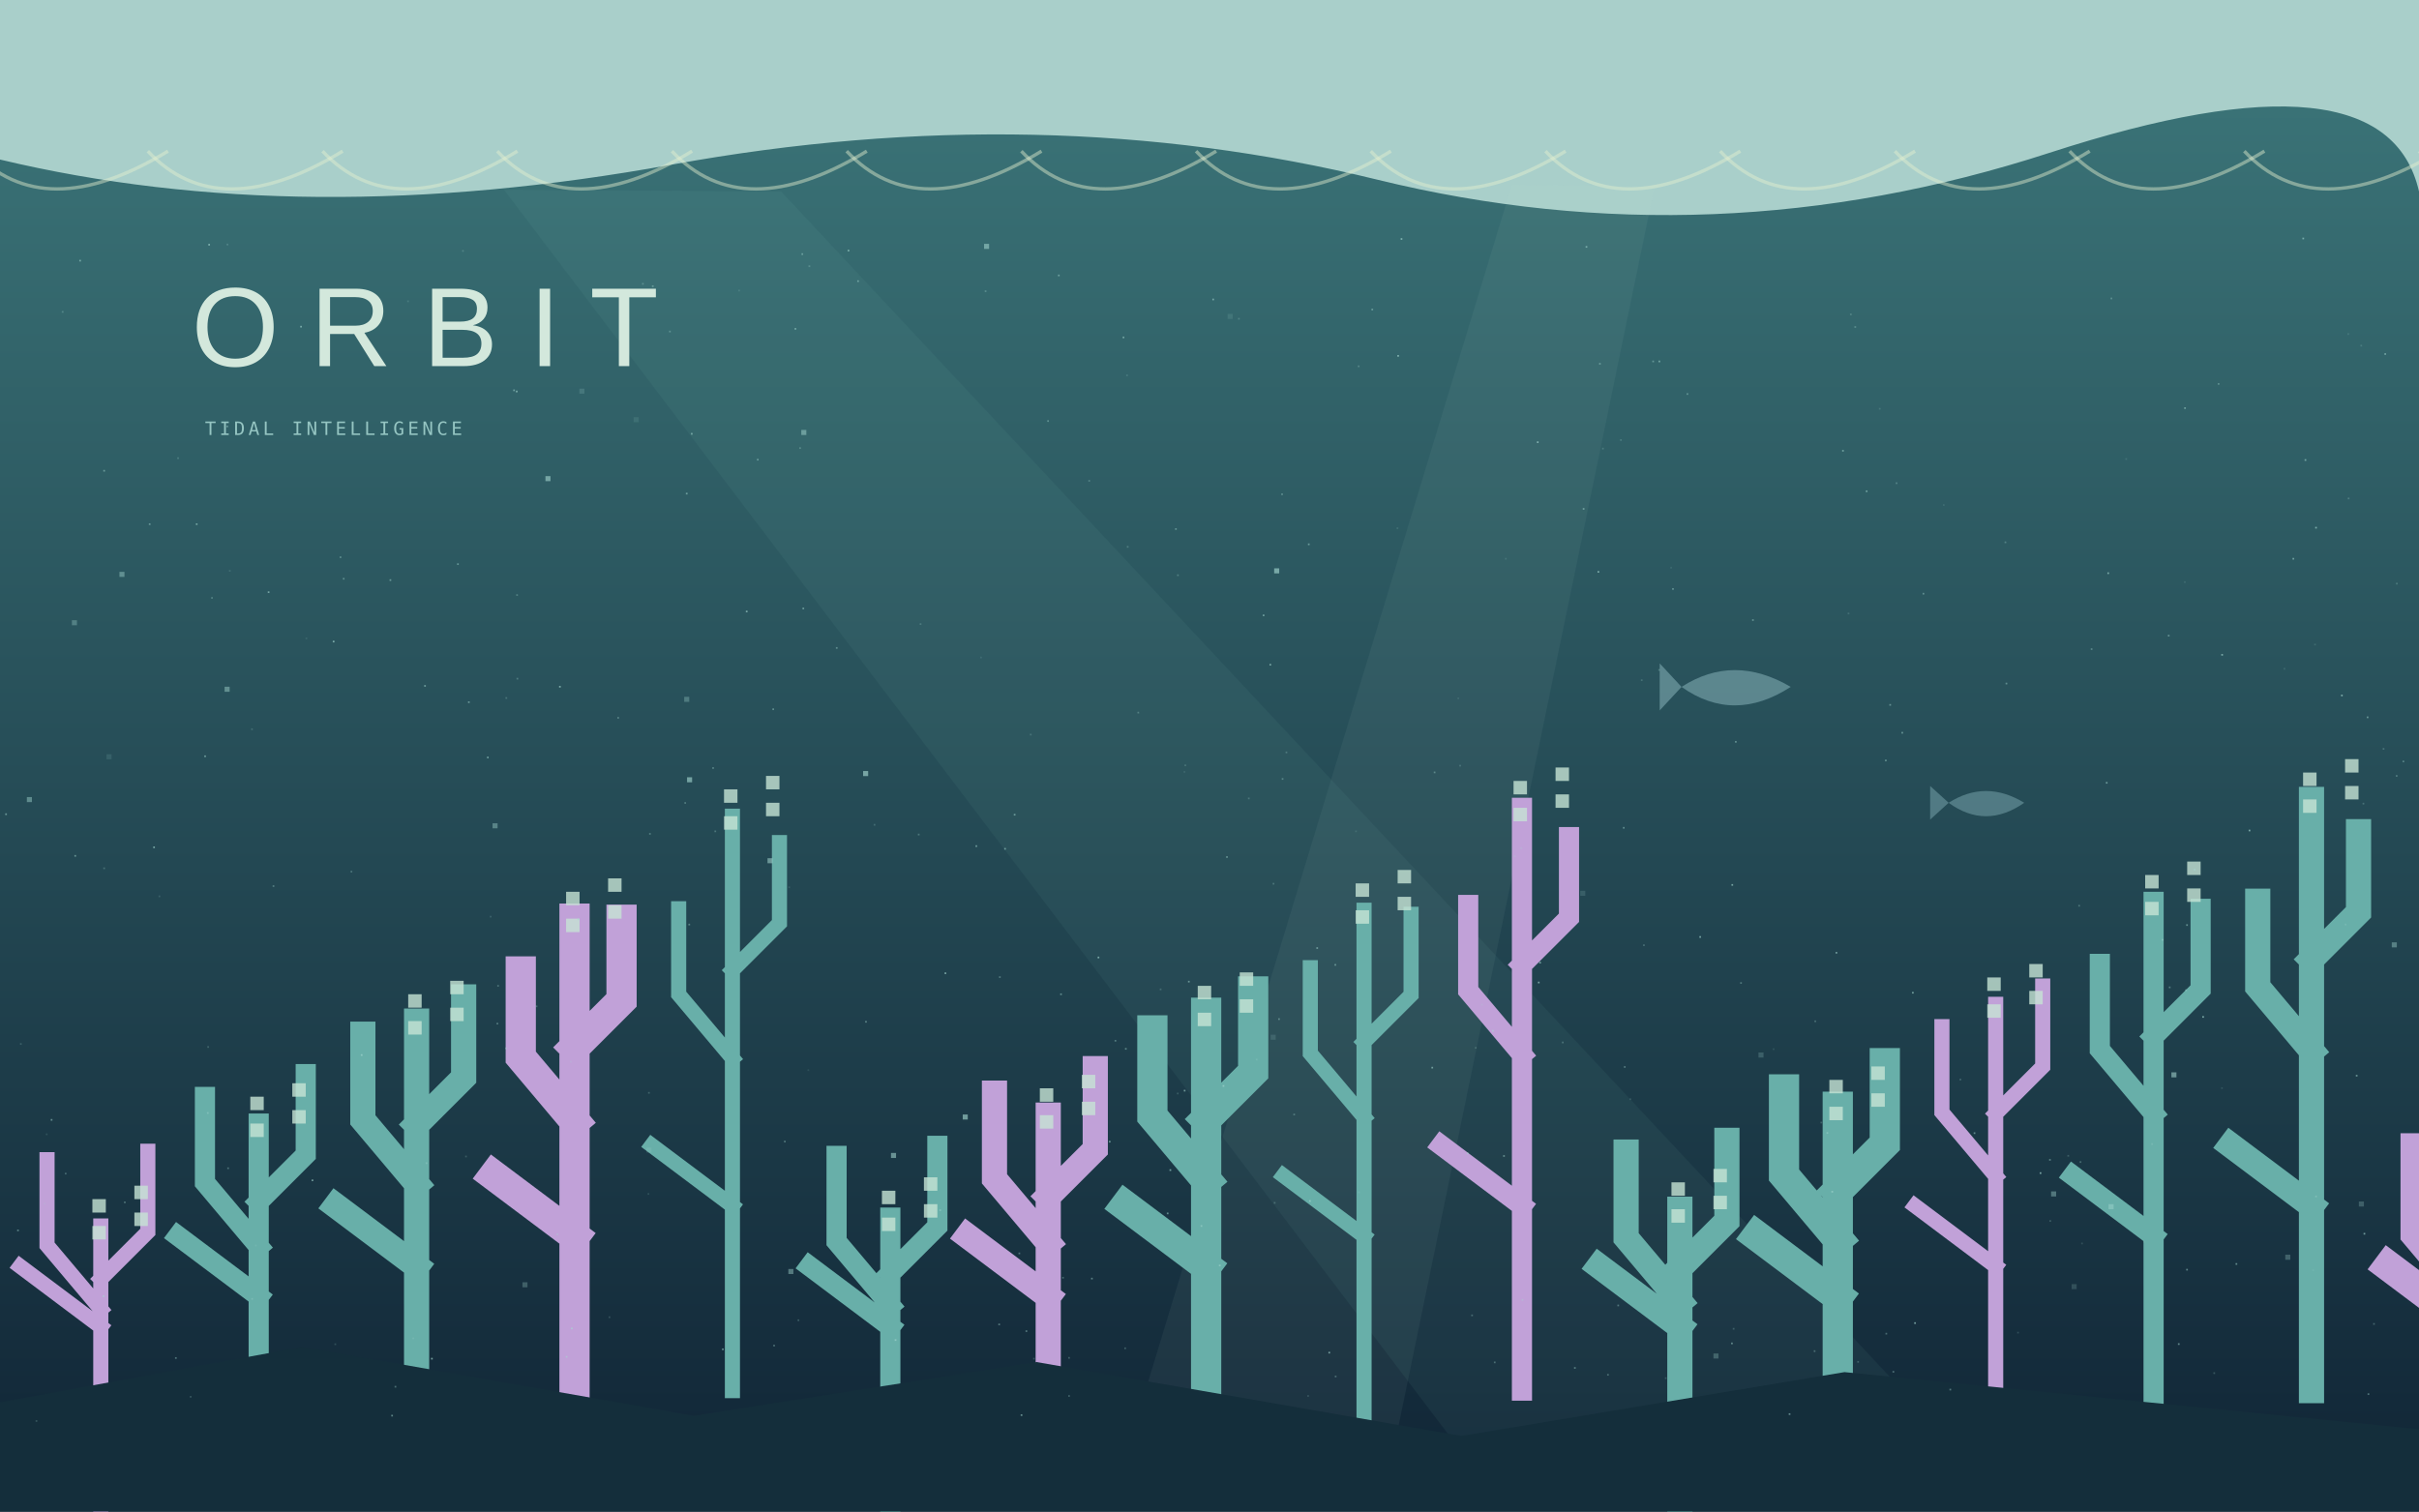
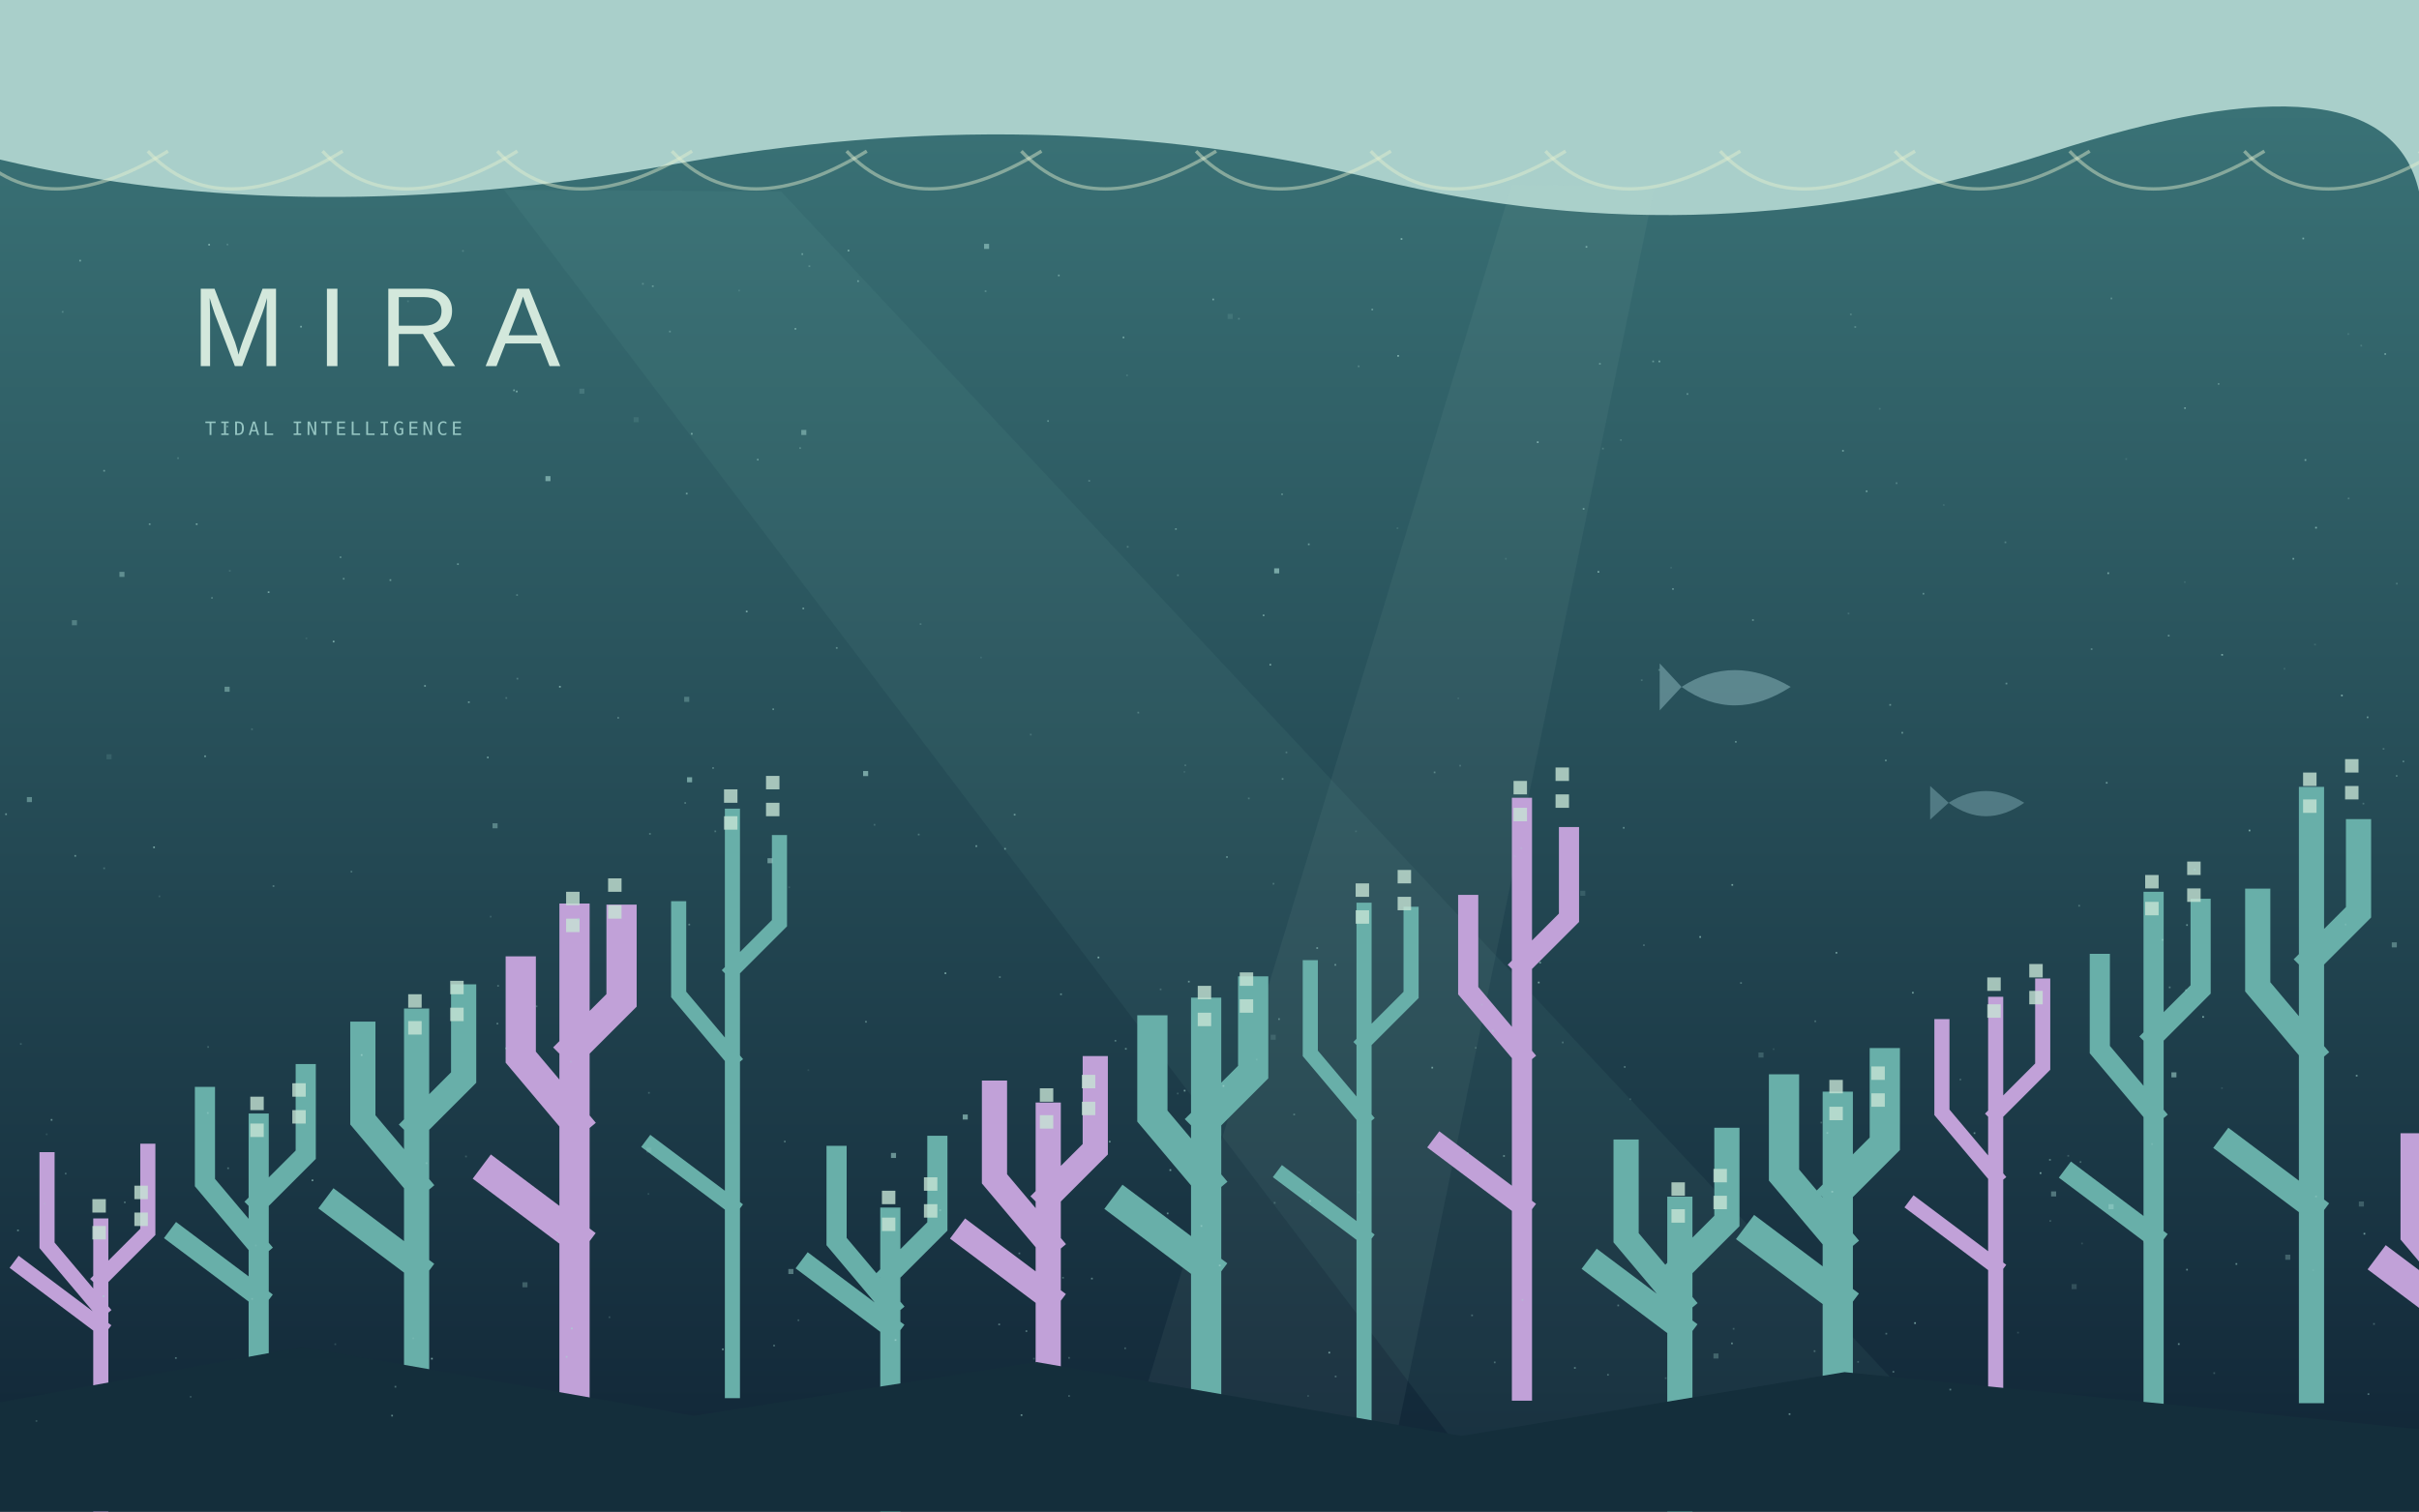
<svg xmlns="http://www.w3.org/2000/svg" width="1440" height="900" viewBox="0 0 1440 900" role="img" aria-label="Rectilinear coral branches rise through deep teal water toward a rippling sunlit surface.">
  <defs>
    <linearGradient id="e40water" x2="0" y2="1">
      <stop stop-color="#3d787b" />
      <stop offset="1" stop-color="#102435" />
    </linearGradient>
  </defs>
  <rect x="0" y="0" width="1440" height="900" fill="#0c2736" />
  <rect x="0" y="0" width="1440" height="900" fill="url(#e40water)" />
  <path d="M0 95Q180 138 400 98T820 107T1220 91T1440 114V0H0Z" fill="#a9cfca" stroke="none" />
  <path d="M-120 90q42 45 116 0" fill="none" stroke="#e4efcf" stroke-width="2" opacity=".45" />
  <path d="M-16 90q42 45 116 0" fill="none" stroke="#e4efcf" stroke-width="2" opacity=".45" />
  <path d="M88 90q42 45 116 0" fill="none" stroke="#e4efcf" stroke-width="2" opacity=".45" />
  <path d="M192 90q42 45 116 0" fill="none" stroke="#e4efcf" stroke-width="2" opacity=".45" />
  <path d="M296 90q42 45 116 0" fill="none" stroke="#e4efcf" stroke-width="2" opacity=".45" />
  <path d="M400 90q42 45 116 0" fill="none" stroke="#e4efcf" stroke-width="2" opacity=".45" />
  <path d="M504 90q42 45 116 0" fill="none" stroke="#e4efcf" stroke-width="2" opacity=".45" />
  <path d="M608 90q42 45 116 0" fill="none" stroke="#e4efcf" stroke-width="2" opacity=".45" />
  <path d="M712 90q42 45 116 0" fill="none" stroke="#e4efcf" stroke-width="2" opacity=".45" />
  <path d="M816 90q42 45 116 0" fill="none" stroke="#e4efcf" stroke-width="2" opacity=".45" />
  <path d="M920 90q42 45 116 0" fill="none" stroke="#e4efcf" stroke-width="2" opacity=".45" />
  <path d="M1024 90q42 45 116 0" fill="none" stroke="#e4efcf" stroke-width="2" opacity=".45" />
  <path d="M1128 90q42 45 116 0" fill="none" stroke="#e4efcf" stroke-width="2" opacity=".45" />
  <path d="M1232 90q42 45 116 0" fill="none" stroke="#e4efcf" stroke-width="2" opacity=".45" />
  <path d="M1336 90q42 45 116 0" fill="none" stroke="#e4efcf" stroke-width="2" opacity=".45" />
  <path d="M1440 90q42 45 116 0" fill="none" stroke="#e4efcf" stroke-width="2" opacity=".45" />
  <path d="M1544 90q42 45 116 0" fill="none" stroke="#e4efcf" stroke-width="2" opacity=".45" />
  <path d="M1648 90q42 45 116 0" fill="none" stroke="#e4efcf" stroke-width="2" opacity=".45" />
  <polygon points="300,113 465,114 1200,900 897,900" fill="#8bd5c1" stroke="none" opacity=".055" />
  <polygon points="900,110 985,111 822,900 660,900" fill="#b6d6d0" stroke="none" opacity=".06" />
  <path d="M60 900V730M60 779.5l-32-38v-51M60 761.5l28-28v-48M60 790l-48-36" fill="none" stroke="#c1a1d8" stroke-width="9" stroke-linecap="square" />
  <rect x="55" y="730" width="8" height="8" fill="#c6e4d5" opacity=".8" />
  <rect x="80" y="722" width="8" height="8" fill="#c6e4d5" opacity=".8" />
  <rect x="55" y="714" width="8" height="8" fill="#c6e4d5" opacity=".8" />
  <rect x="80" y="706" width="8" height="8" fill="#c6e4d5" opacity=".8" />
  <path d="M154 882V669M154 742.15l-32-38v-51M154 715.55l28-28v-48M154 772l-48-36" fill="none" stroke="#68afa9" stroke-width="12" stroke-linecap="square" />
  <rect x="149" y="669" width="8" height="8" fill="#c6e4d5" opacity=".8" />
  <rect x="174" y="661" width="8" height="8" fill="#c6e4d5" opacity=".8" />
  <rect x="149" y="653" width="8" height="8" fill="#c6e4d5" opacity=".8" />
  <rect x="174" y="645" width="8" height="8" fill="#c6e4d5" opacity=".8" />
  <path d="M248 864V608M248 704.8l-32-38v-51M248 669.6l28-28v-48M248 754l-48-36" fill="none" stroke="#68afa9" stroke-width="15" stroke-linecap="square" />
  <rect x="243" y="608" width="8" height="8" fill="#c6e4d5" opacity=".8" />
  <rect x="268" y="600" width="8" height="8" fill="#c6e4d5" opacity=".8" />
  <rect x="243" y="592" width="8" height="8" fill="#c6e4d5" opacity=".8" />
  <rect x="268" y="584" width="8" height="8" fill="#c6e4d5" opacity=".8" />
  <path d="M342 846V547M342 667.45l-32-38v-51M342 623.65l28-28v-48M342 736l-48-36" fill="none" stroke="#c1a1d8" stroke-width="18" stroke-linecap="square" />
  <rect x="337" y="547" width="8" height="8" fill="#c6e4d5" opacity=".8" />
  <rect x="362" y="539" width="8" height="8" fill="#c6e4d5" opacity=".8" />
  <rect x="337" y="531" width="8" height="8" fill="#c6e4d5" opacity=".8" />
  <rect x="362" y="523" width="8" height="8" fill="#c6e4d5" opacity=".8" />
  <path d="M436 828V486M436 630.1l-32-38v-51M436 577.7l28-28v-48M436 718l-48-36" fill="none" stroke="#68afa9" stroke-width="9" stroke-linecap="square" />
  <rect x="431" y="486" width="8" height="8" fill="#c6e4d5" opacity=".8" />
  <rect x="456" y="478" width="8" height="8" fill="#c6e4d5" opacity=".8" />
  <rect x="431" y="470" width="8" height="8" fill="#c6e4d5" opacity=".8" />
  <rect x="456" y="462" width="8" height="8" fill="#c6e4d5" opacity=".8" />
  <path d="M530 900V725M530 777.25l-32-38v-51M530 758.25l28-28v-48M530 790l-48-36" fill="none" stroke="#68afa9" stroke-width="12" stroke-linecap="square" />
  <rect x="525" y="725" width="8" height="8" fill="#c6e4d5" opacity=".8" />
  <rect x="550" y="717" width="8" height="8" fill="#c6e4d5" opacity=".8" />
  <rect x="525" y="709" width="8" height="8" fill="#c6e4d5" opacity=".8" />
  <rect x="550" y="701" width="8" height="8" fill="#c6e4d5" opacity=".8" />
  <path d="M624 882V664M624 739.9l-32-38v-51M624 712.3l28-28v-48M624 772l-48-36" fill="none" stroke="#c1a1d8" stroke-width="15" stroke-linecap="square" />
  <rect x="619" y="664" width="8" height="8" fill="#c6e4d5" opacity=".8" />
  <rect x="644" y="656" width="8" height="8" fill="#c6e4d5" opacity=".8" />
  <rect x="619" y="648" width="8" height="8" fill="#c6e4d5" opacity=".8" />
  <rect x="644" y="640" width="8" height="8" fill="#c6e4d5" opacity=".8" />
  <path d="M718 864V603M718 702.55l-32-38v-51M718 666.35l28-28v-48M718 754l-48-36" fill="none" stroke="#68afa9" stroke-width="18" stroke-linecap="square" />
  <rect x="713" y="603" width="8" height="8" fill="#c6e4d5" opacity=".8" />
  <rect x="738" y="595" width="8" height="8" fill="#c6e4d5" opacity=".8" />
  <rect x="713" y="587" width="8" height="8" fill="#c6e4d5" opacity=".8" />
  <rect x="738" y="579" width="8" height="8" fill="#c6e4d5" opacity=".8" />
  <path d="M812 846V542M812 665.2l-32-38v-51M812 620.4l28-28v-48M812 736l-48-36" fill="none" stroke="#68afa9" stroke-width="9" stroke-linecap="square" />
  <rect x="807" y="542" width="8" height="8" fill="#c6e4d5" opacity=".8" />
  <rect x="832" y="534" width="8" height="8" fill="#c6e4d5" opacity=".8" />
  <rect x="807" y="526" width="8" height="8" fill="#c6e4d5" opacity=".8" />
  <rect x="832" y="518" width="8" height="8" fill="#c6e4d5" opacity=".8" />
  <path d="M906 828V481M906 627.85l-32-38v-51M906 574.45l28-28v-48M906 718l-48-36" fill="none" stroke="#c1a1d8" stroke-width="12" stroke-linecap="square" />
  <rect x="901" y="481" width="8" height="8" fill="#c6e4d5" opacity=".8" />
  <rect x="926" y="473" width="8" height="8" fill="#c6e4d5" opacity=".8" />
  <rect x="901" y="465" width="8" height="8" fill="#c6e4d5" opacity=".8" />
  <rect x="926" y="457" width="8" height="8" fill="#c6e4d5" opacity=".8" />
  <path d="M1000 900V720M1000 775l-32-38v-51M1000 755l28-28v-48M1000 790l-48-36" fill="none" stroke="#68afa9" stroke-width="15" stroke-linecap="square" />
  <rect x="995" y="720" width="8" height="8" fill="#c6e4d5" opacity=".8" />
  <rect x="1020" y="712" width="8" height="8" fill="#c6e4d5" opacity=".8" />
  <rect x="995" y="704" width="8" height="8" fill="#c6e4d5" opacity=".8" />
  <rect x="1020" y="696" width="8" height="8" fill="#c6e4d5" opacity=".8" />
  <path d="M1094 882V659M1094 737.65l-32-38v-51M1094 709.05l28-28v-48M1094 772l-48-36" fill="none" stroke="#68afa9" stroke-width="18" stroke-linecap="square" />
  <rect x="1089" y="659" width="8" height="8" fill="#c6e4d5" opacity=".8" />
  <rect x="1114" y="651" width="8" height="8" fill="#c6e4d5" opacity=".8" />
  <rect x="1089" y="643" width="8" height="8" fill="#c6e4d5" opacity=".8" />
  <rect x="1114" y="635" width="8" height="8" fill="#c6e4d5" opacity=".8" />
  <path d="M1188 864V598M1188 700.3l-32-38v-51M1188 663.1l28-28v-48M1188 754l-48-36" fill="none" stroke="#c1a1d8" stroke-width="9" stroke-linecap="square" />
  <rect x="1183" y="598" width="8" height="8" fill="#c6e4d5" opacity=".8" />
  <rect x="1208" y="590" width="8" height="8" fill="#c6e4d5" opacity=".8" />
  <rect x="1183" y="582" width="8" height="8" fill="#c6e4d5" opacity=".8" />
  <rect x="1208" y="574" width="8" height="8" fill="#c6e4d5" opacity=".8" />
  <path d="M1282 846V537M1282 662.95l-32-38v-51M1282 617.15l28-28v-48M1282 736l-48-36" fill="none" stroke="#68afa9" stroke-width="12" stroke-linecap="square" />
  <rect x="1277" y="537" width="8" height="8" fill="#c6e4d5" opacity=".8" />
  <rect x="1302" y="529" width="8" height="8" fill="#c6e4d5" opacity=".8" />
  <rect x="1277" y="521" width="8" height="8" fill="#c6e4d5" opacity=".8" />
  <rect x="1302" y="513" width="8" height="8" fill="#c6e4d5" opacity=".8" />
  <path d="M1376 828V476M1376 625.6l-32-38v-51M1376 571.2l28-28v-48M1376 718l-48-36" fill="none" stroke="#68afa9" stroke-width="15" stroke-linecap="square" />
  <rect x="1371" y="476" width="8" height="8" fill="#c6e4d5" opacity=".8" />
  <rect x="1396" y="468" width="8" height="8" fill="#c6e4d5" opacity=".8" />
  <rect x="1371" y="460" width="8" height="8" fill="#c6e4d5" opacity=".8" />
  <rect x="1396" y="452" width="8" height="8" fill="#c6e4d5" opacity=".8" />
  <path d="M1470 900V715M1470 772.75l-32-38v-51M1470 751.75l28-28v-48M1470 790l-48-36" fill="none" stroke="#c1a1d8" stroke-width="18" stroke-linecap="square" />
  <rect x="1465" y="715" width="8" height="8" fill="#c6e4d5" opacity=".8" />
  <rect x="1490" y="707" width="8" height="8" fill="#c6e4d5" opacity=".8" />
  <rect x="1465" y="699" width="8" height="8" fill="#c6e4d5" opacity=".8" />
  <rect x="1490" y="691" width="8" height="8" fill="#c6e4d5" opacity=".8" />
  <polygon points="0,835 180,802 413,843 617,811 870,855 1098,817 1440,851 1440,900 0,900" fill="#142e3b" stroke="none" />
  <rect x="362.3" y="783.8" width="1" height="1" fill="#a5d7d0" opacity="0.20" />
  <rect x="61.5" y="516.5" width="1" height="1" fill="#a5d7d0" opacity="0.27" />
  <rect x="1233.2" y="764.6" width="3" height="3" fill="#a5d7d0" opacity="0.19" />
  <rect x="991.1" y="820.1" width="1" height="1" fill="#a5d7d0" opacity="0.21" />
  <rect x="1200.8" y="793.0" width="1" height="1" fill="#a5d7d0" opacity="0.18" />
  <rect x="242.4" y="178.9" width="1" height="1" fill="#a5d7d0" opacity="0.18" />
  <rect x="1020.0" y="805.9" width="3" height="3" fill="#a5d7d0" opacity="0.28" />
  <rect x="1220.0" y="726.5" width="1" height="1" fill="#a5d7d0" opacity="0.24" />
  <rect x="1300.8" y="589.1" width="1" height="1" fill="#a5d7d0" opacity="0.41" />
  <rect x="1256.4" y="177.2" width="1" height="1" fill="#a5d7d0" opacity="0.35" />
  <rect x="756.4" y="616.1" width="3" height="3" fill="#a5d7d0" opacity="0.16" />
  <rect x="344.9" y="231.4" width="3" height="3" fill="#a5d7d0" opacity="0.18" />
  <rect x="300.8" y="623.7" width="1" height="1" fill="#a5d7d0" opacity="0.42" />
  <rect x="1322.2" y="647.4" width="1" height="1" fill="#a5d7d0" opacity="0.15" />
  <rect x="36.8" y="185.2" width="1" height="1" fill="#a5d7d0" opacity="0.28" />
  <rect x="61.5" y="279.8" width="1" height="1" fill="#a5d7d0" opacity="0.48" />
  <rect x="653.4" y="569.6" width="1" height="1" fill="#a5d7d0" opacity="0.65" />
  <rect x="234.9" y="825.2" width="1" height="1" fill="#a5d7d0" opacity="0.38" />
  <rect x="594.3" y="788.1" width="1" height="1" fill="#a5d7d0" opacity="0.43" />
  <rect x="806.7" y="494.5" width="1" height="1" fill="#a5d7d0" opacity="0.14" />
  <rect x="515.0" y="607.9" width="1" height="1" fill="#a5d7d0" opacity="0.43" />
  <rect x="895.9" y="332.2" width="1" height="1" fill="#a5d7d0" opacity="0.16" />
  <rect x="631.1" y="591.5" width="1" height="1" fill="#a5d7d0" opacity="0.48" />
  <rect x="409.0" y="462.8" width="3" height="3" fill="#a5d7d0" opacity="0.62" />
  <rect x="1035.9" y="584.8" width="1" height="1" fill="#a5d7d0" opacity="0.36" />
  <rect x="763.0" y="463.3" width="1" height="1" fill="#a5d7d0" opacity="0.36" />
  <rect x="668.3" y="200.4" width="1" height="1" fill="#a5d7d0" opacity="0.54" />
  <rect x="1378.2" y="313.7" width="1" height="1" fill="#a5d7d0" opacity="0.64" />
  <rect x="690.4" y="588.6" width="1" height="1" fill="#a5d7d0" opacity="0.24" />
  <rect x="580.7" y="503.3" width="1" height="1" fill="#a5d7d0" opacity="0.55" />
  <rect x="755.7" y="395.3" width="1" height="1" fill="#a5d7d0" opacity="0.59" />
  <rect x="915.5" y="584.5" width="1" height="1" fill="#a5d7d0" opacity="0.63" />
  <rect x="1126.6" y="816.3" width="1" height="1" fill="#a5d7d0" opacity="0.38" />
  <rect x="149.5" y="433.7" width="1" height="1" fill="#a5d7d0" opacity="0.21" />
  <rect x="562.3" y="579.0" width="1" height="1" fill="#a5d7d0" opacity="0.64" />
  <rect x="1083.7" y="667.9" width="1" height="1" fill="#a5d7d0" opacity="0.25" />
  <rect x="56.6" y="730.6" width="1" height="1" fill="#a5d7d0" opacity="0.15" />
  <rect x="1296.5" y="799.8" width="1" height="1" fill="#a5d7d0" opacity="0.52" />
  <rect x="905.8" y="773.5" width="1" height="1" fill="#a5d7d0" opacity="0.37" />
  <rect x="256.6" y="808.5" width="1" height="1" fill="#a5d7d0" opacity="0.65" />
  <rect x="1426.3" y="347.0" width="1" height="1" fill="#a5d7d0" opacity="0.25" />
  <rect x="765.3" y="447.5" width="1" height="1" fill="#a5d7d0" opacity="0.27" />
  <rect x="962.8" y="776.8" width="1" height="1" fill="#a5d7d0" opacity="0.38" />
  <rect x="409.8" y="550.0" width="1" height="1" fill="#a5d7d0" opacity="0.41" />
  <rect x="1105.6" y="810.4" width="1" height="1" fill="#a5d7d0" opacity="0.26" />
  <rect x="385.8" y="650.2" width="1" height="1" fill="#a5d7d0" opacity="0.25" />
  <rect x="1238.9" y="739.9" width="1" height="1" fill="#a5d7d0" opacity="0.17" />
  <rect x="10.2" y="732.1" width="1" height="1" fill="#a5d7d0" opacity="0.46" />
  <rect x="1378.2" y="711.9" width="1" height="1" fill="#a5d7d0" opacity="0.35" />
  <rect x="1404.2" y="715.4" width="3" height="3" fill="#a5d7d0" opacity="0.26" />
  <rect x="778.6" y="323.6" width="1" height="1" fill="#a5d7d0" opacity="0.51" />
  <rect x="1306.0" y="517.3" width="1" height="1" fill="#a5d7d0" opacity="0.58" />
  <rect x="951.9" y="216.1" width="1" height="1" fill="#a5d7d0" opacity="0.43" />
  <rect x="253.4" y="692.1" width="1" height="1" fill="#a5d7d0" opacity="0.34" />
  <rect x="135.3" y="695.1" width="1" height="1" fill="#a5d7d0" opacity="0.35" />
  <rect x="336.8" y="807.4" width="1" height="1" fill="#a5d7d0" opacity="0.56" />
  <rect x="808.3" y="217.6" width="1" height="1" fill="#a5d7d0" opacity="0.29" />
  <rect x="162.3" y="527.1" width="1" height="1" fill="#a5d7d0" opacity="0.37" />
  <rect x="21.2" y="845.6" width="1" height="1" fill="#a5d7d0" opacity="0.23" />
  <rect x="1423.8" y="561.1" width="3" height="3" fill="#a5d7d0" opacity="0.41" />
  <rect x="1412.7" y="787.8" width="1" height="1" fill="#a5d7d0" opacity="0.31" />
  <rect x="1166.5" y="642.3" width="1" height="1" fill="#a5d7d0" opacity="0.26" />
  <rect x="1397.6" y="296.3" width="1" height="1" fill="#a5d7d0" opacity="0.27" />
  <rect x="1419.4" y="210.3" width="1" height="1" fill="#a5d7d0" opacity="0.53" />
  <rect x="1364.7" y="332.2" width="1" height="1" fill="#a5d7d0" opacity="0.55" />
  <rect x="198.1" y="381.5" width="1" height="1" fill="#a5d7d0" opacity="0.66" />
  <rect x="1244.6" y="386.0" width="1" height="1" fill="#a5d7d0" opacity="0.38" />
  <rect x="1317.6" y="817.1" width="1" height="1" fill="#a5d7d0" opacity="0.24" />
  <rect x="367.5" y="426.9" width="1" height="1" fill="#a5d7d0" opacity="0.37" />
  <rect x="1255.2" y="717.0" width="3" height="3" fill="#a5d7d0" opacity="0.43" />
  <rect x="1291.1" y="587.4" width="1" height="1" fill="#a5d7d0" opacity="0.39" />
  <rect x="583.5" y="391.0" width="1" height="1" fill="#a5d7d0" opacity="0.14" />
  <rect x="758.3" y="715.7" width="1" height="1" fill="#a5d7d0" opacity="0.27" />
  <rect x="1092.7" y="566.8" width="1" height="1" fill="#a5d7d0" opacity="0.58" />
  <rect x="905.1" y="504.5" width="1" height="1" fill="#a5d7d0" opacity="0.24" />
  <rect x="124.0" y="145.2" width="1" height="1" fill="#a5d7d0" opacity="0.63" />
  <rect x="398.3" y="196.9" width="1" height="1" fill="#a5d7d0" opacity="0.35" />
  <rect x="831.8" y="211.4" width="1" height="1" fill="#a5d7d0" opacity="0.65" />
  <rect x="63.4" y="449.1" width="3" height="3" fill="#a5d7d0" opacity="0.13" />
  <rect x="937.0" y="814.0" width="1" height="1" fill="#a5d7d0" opacity="0.44" />
  <rect x="1402.4" y="640.0" width="1" height="1" fill="#a5d7d0" opacity="0.55" />
  <rect x="289.9" y="450.5" width="1" height="1" fill="#a5d7d0" opacity="0.55" />
  <rect x="881.7" y="597.7" width="1" height="1" fill="#a5d7d0" opacity="0.19" />
  <rect x="1322.3" y="389.4" width="1" height="1" fill="#a5d7d0" opacity="0.64" />
  <rect x="149.6" y="772.9" width="1" height="1" fill="#a5d7d0" opacity="0.27" />
  <rect x="951.0" y="340.0" width="1" height="1" fill="#a5d7d0" opacity="0.64" />
  <rect x="504.6" y="148.7" width="1" height="1" fill="#a5d7d0" opacity="0.60" />
  <rect x="1290.5" y="378.0" width="1" height="1" fill="#a5d7d0" opacity="0.45" />
  <rect x="332.8" y="408.4" width="1" height="1" fill="#a5d7d0" opacity="0.65" />
  <rect x="295.6" y="609.0" width="1" height="1" fill="#a5d7d0" opacity="0.38" />
  <rect x="1275.8" y="738.9" width="1" height="1" fill="#a5d7d0" opacity="0.15" />
  <rect x="1214.2" y="698.0" width="1" height="1" fill="#a5d7d0" opacity="0.65" />
  <rect x="88.6" y="311.6" width="1" height="1" fill="#a5d7d0" opacity="0.47" />
  <rect x="530.4" y="686.5" width="3" height="3" fill="#a5d7d0" opacity="0.56" />
  <rect x="747.6" y="630.4" width="1" height="1" fill="#a5d7d0" opacity="0.21" />
  <rect x="477.0" y="256.0" width="3" height="3" fill="#a5d7d0" opacity="0.49" />
  <rect x="727.8" y="646.1" width="1" height="1" fill="#a5d7d0" opacity="0.64" />
  <rect x="38.6" y="698.3" width="1" height="1" fill="#a5d7d0" opacity="0.31" />
  <rect x="411.3" y="257.8" width="1" height="1" fill="#a5d7d0" opacity="0.57" />
  <rect x="444.0" y="363.6" width="1" height="1" fill="#a5d7d0" opacity="0.62" />
  <rect x="1064.8" y="841.5" width="1" height="1" fill="#a5d7d0" opacity="0.54" />
  <rect x="669.7" y="624.0" width="1" height="1" fill="#a5d7d0" opacity="0.46" />
  <rect x="27.3" y="674.9" width="1" height="1" fill="#a5d7d0" opacity="0.15" />
  <rect x="231.9" y="344.9" width="1" height="1" fill="#a5d7d0" opacity="0.49" />
  <rect x="388.1" y="169.9" width="1" height="1" fill="#a5d7d0" opacity="0.41" />
  <rect x="629.8" y="163.5" width="1" height="1" fill="#a5d7d0" opacity="0.49" />
  <rect x="594.7" y="581.3" width="1" height="1" fill="#a5d7d0" opacity="0.37" />
  <rect x="1118.5" y="242.9" width="1" height="1" fill="#a5d7d0" opacity="0.18" />
  <rect x="1430.2" y="452.9" width="1" height="1" fill="#a5d7d0" opacity="0.37" />
  <rect x="331.3" y="734.4" width="1" height="1" fill="#a5d7d0" opacity="0.31" />
  <rect x="121.6" y="449.8" width="1" height="1" fill="#a5d7d0" opacity="0.54" />
  <rect x="873.2" y="686.3" width="1" height="1" fill="#a5d7d0" opacity="0.57" />
  <rect x="377.2" y="248.4" width="3" height="3" fill="#a5d7d0" opacity="0.12" />
  <rect x="1043.0" y="368.7" width="1" height="1" fill="#a5d7d0" opacity="0.44" />
  <rect x="914.9" y="262.8" width="1" height="1" fill="#a5d7d0" opacity="0.65" />
  <rect x="1046.8" y="626.7" width="3" height="3" fill="#a5d7d0" opacity="0.22" />
  <rect x="1359.4" y="397.7" width="1" height="1" fill="#a5d7d0" opacity="0.15" />
  <rect x="660.1" y="679.3" width="1" height="1" fill="#a5d7d0" opacity="0.54" />
  <rect x="1030.5" y="799.4" width="1" height="1" fill="#a5d7d0" opacity="0.50" />
  <rect x="1301.4" y="755.5" width="1" height="1" fill="#a5d7d0" opacity="0.48" />
  <rect x="700.7" y="342.0" width="1" height="1" fill="#a5d7d0" opacity="0.29" />
  <rect x="994.3" y="337.5" width="1" height="1" fill="#a5d7d0" opacity="0.13" />
  <rect x="123.2" y="662.2" width="1" height="1" fill="#a5d7d0" opacity="0.39" />
  <rect x="940.7" y="530.4" width="3" height="3" fill="#a5d7d0" opacity="0.17" />
  <rect x="1409.4" y="829.6" width="1" height="1" fill="#a5d7d0" opacity="0.41" />
  <rect x="663.5" y="619.2" width="1" height="1" fill="#a5d7d0" opacity="0.39" />
  <rect x="976.8" y="404.5" width="1" height="1" fill="#a5d7d0" opacity="0.23" />
  <rect x="439.5" y="172.5" width="1" height="1" fill="#a5d7d0" opacity="0.15" />
  <rect x="307.1" y="232.6" width="1" height="1" fill="#a5d7d0" opacity="0.62" />
  <rect x="942.2" y="302.5" width="1" height="1" fill="#a5d7d0" opacity="0.52" />
  <rect x="953.7" y="266.6" width="1" height="1" fill="#a5d7d0" opacity="0.23" />
  <rect x="94.4" y="533.2" width="1" height="1" fill="#a5d7d0" opacity="0.18" />
  <rect x="1079.7" y="804.0" width="1" height="1" fill="#a5d7d0" opacity="0.34" />
  <rect x="91.2" y="504.0" width="1" height="1" fill="#a5d7d0" opacity="0.63" />
  <rect x="725.6" y="753.0" width="1" height="1" fill="#a5d7d0" opacity="0.54" />
  <rect x="113.0" y="831.2" width="1" height="1" fill="#a5d7d0" opacity="0.23" />
  <rect x="1407.0" y="734.1" width="1" height="1" fill="#a5d7d0" opacity="0.62" />
  <rect x="647.9" y="285.8" width="1" height="1" fill="#a5d7d0" opacity="0.30" />
  <rect x="42.8" y="369.3" width="3" height="3" fill="#a5d7d0" opacity="0.33" />
  <rect x="704.7" y="648.9" width="1" height="1" fill="#a5d7d0" opacity="0.59" />
  <rect x="252.5" y="407.9" width="1" height="1" fill="#a5d7d0" opacity="0.55" />
  <rect x="875.8" y="782.7" width="1" height="1" fill="#a5d7d0" opacity="0.32" />
  <rect x="704.6" y="459.1" width="1" height="1" fill="#a5d7d0" opacity="0.13" />
  <rect x="729.9" y="509.8" width="1" height="1" fill="#a5d7d0" opacity="0.46" />
  <rect x="833.8" y="141.8" width="1" height="1" fill="#a5d7d0" opacity="0.64" />
  <rect x="615.0" y="808.5" width="1" height="1" fill="#a5d7d0" opacity="0.23" />
  <rect x="889.3" y="810.7" width="1" height="1" fill="#a5d7d0" opacity="0.34" />
  <rect x="670.8" y="325.1" width="1" height="1" fill="#a5d7d0" opacity="0.28" />
  <rect x="632.3" y="760.3" width="1" height="1" fill="#a5d7d0" opacity="0.32" />
  <rect x="1371.9" y="273.4" width="1" height="1" fill="#a5d7d0" opacity="0.59" />
  <rect x="1004.0" y="234.1" width="1" height="1" fill="#a5d7d0" opacity="0.40" />
  <rect x="1280.6" y="680.7" width="1" height="1" fill="#a5d7d0" opacity="0.24" />
  <rect x="123.4" y="622.9" width="1" height="1" fill="#a5d7d0" opacity="0.25" />
  <rect x="649.5" y="760.8" width="1" height="1" fill="#a5d7d0" opacity="0.47" />
  <rect x="894.8" y="687.8" width="1" height="1" fill="#a5d7d0" opacity="0.50" />
  <rect x="794.4" y="574.0" width="1" height="1" fill="#a5d7d0" opacity="0.48" />
  <rect x="1426.2" y="461.5" width="1" height="1" fill="#a5d7d0" opacity="0.34" />
  <rect x="677.1" y="423.8" width="1" height="1" fill="#a5d7d0" opacity="0.31" />
  <rect x="1376.5" y="755.8" width="1" height="1" fill="#a5d7d0" opacity="0.14" />
  <rect x="778.2" y="830.7" width="1" height="1" fill="#a5d7d0" opacity="0.19" />
  <rect x="1193.9" y="406.5" width="1" height="1" fill="#a5d7d0" opacity="0.44" />
  <rect x="1300.2" y="242.5" width="1" height="1" fill="#a5d7d0" opacity="0.50" />
  <rect x="3.1" y="484.3" width="1" height="1" fill="#a5d7d0" opacity="0.53" />
  <rect x="459.8" y="421.8" width="1" height="1" fill="#a5d7d0" opacity="0.44" />
  <rect x="783.6" y="564.0" width="1" height="1" fill="#a5d7d0" opacity="0.52" />
  <rect x="71.1" y="340.5" width="3" height="3" fill="#a5d7d0" opacity="0.43" />
  <rect x="1237.2" y="538.8" width="1" height="1" fill="#a5d7d0" opacity="0.32" />
  <rect x="1138.2" y="590.6" width="1" height="1" fill="#a5d7d0" opacity="0.59" />
  <rect x="586.2" y="172.9" width="1" height="1" fill="#a5d7d0" opacity="0.32" />
  <rect x="978.1" y="562.3" width="1" height="1" fill="#a5d7d0" opacity="0.29" />
  <rect x="700.6" y="650.6" width="1" height="1" fill="#a5d7d0" opacity="0.21" />
  <rect x="513.8" y="459.1" width="3" height="3" fill="#a5d7d0" opacity="0.64" />
  <rect x="116.6" y="311.6" width="1" height="1" fill="#a5d7d0" opacity="0.56" />
  <rect x="136.3" y="339.4" width="1" height="1" fill="#a5d7d0" opacity="0.17" />
  <rect x="1103.9" y="194.2" width="1" height="1" fill="#a5d7d0" opacity="0.33" />
  <rect x="1418.4" y="445.4" width="1" height="1" fill="#a5d7d0" opacity="0.28" />
  <rect x="983.6" y="214.7" width="1" height="1" fill="#a5d7d0" opacity="0.42" />
  <rect x="276.9" y="688.1" width="1" height="1" fill="#a5d7d0" opacity="0.22" />
  <rect x="816.4" y="183.8" width="1" height="1" fill="#a5d7d0" opacity="0.45" />
  <rect x="385.5" y="710.4" width="1" height="1" fill="#a5d7d0" opacity="0.16" />
  <rect x="1219.8" y="690.1" width="1" height="1" fill="#a5d7d0" opacity="0.44" />
  <rect x="757.6" y="525.7" width="1" height="1" fill="#a5d7d0" opacity="0.28" />
  <rect x="1156.6" y="300.2" width="1" height="1" fill="#a5d7d0" opacity="0.14" />
  <rect x="699.5" y="314.5" width="1" height="1" fill="#a5d7d0" opacity="0.43" />
  <rect x="1131.9" y="435.8" width="1" height="1" fill="#a5d7d0" opacity="0.49" />
  <rect x="532.6" y="797.4" width="1" height="1" fill="#a5d7d0" opacity="0.60" />
  <rect x="721.7" y="177.8" width="1" height="1" fill="#a5d7d0" opacity="0.56" />
  <rect x="966.7" y="634.8" width="1" height="1" fill="#a5d7d0" opacity="0.39" />
  <rect x="510.3" y="166.9" width="1" height="1" fill="#a5d7d0" opacity="0.49" />
  <rect x="1122.4" y="793.6" width="1" height="1" fill="#a5d7d0" opacity="0.35" />
  <rect x="1238.0" y="691.4" width="1" height="1" fill="#a5d7d0" opacity="0.32" />
  <rect x="964.4" y="261.5" width="1" height="1" fill="#a5d7d0" opacity="0.23" />
  <rect x="159.4" y="352.1" width="1" height="1" fill="#a5d7d0" opacity="0.59" />
  <rect x="943.9" y="146.5" width="1" height="1" fill="#a5d7d0" opacity="0.56" />
  <rect x="450.6" y="273.2" width="1" height="1" fill="#a5d7d0" opacity="0.46" />
  <rect x="291.6" y="545.3" width="1" height="1" fill="#a5d7d0" opacity="0.19" />
  <rect x="547.5" y="371.1" width="1" height="1" fill="#a5d7d0" opacity="0.24" />
  <rect x="1160.5" y="826.9" width="1" height="1" fill="#a5d7d0" opacity="0.42" />
  <rect x="853.5" y="459.4" width="1" height="1" fill="#a5d7d0" opacity="0.38" />
  <rect x="1338.6" y="494.0" width="1" height="1" fill="#a5d7d0" opacity="0.66" />
  <rect x="456.9" y="511.0" width="3" height="3" fill="#a5d7d0" opacity="0.55" />
  <rect x="11.9" y="621.1" width="1" height="1" fill="#a5d7d0" opacity="0.22" />
  <rect x="1139.5" y="787.3" width="1" height="1" fill="#a5d7d0" opacity="0.63" />
  <rect x="737.0" y="189.3" width="1" height="1" fill="#a5d7d0" opacity="0.24" />
  <rect x="1393.6" y="413.6" width="1" height="1" fill="#a5d7d0" opacity="0.64" />
  <rect x="104.2" y="808.1" width="1" height="1" fill="#a5d7d0" opacity="0.41" />
  <rect x="610.5" y="792.1" width="1" height="1" fill="#a5d7d0" opacity="0.42" />
  <rect x="970.0" y="654.0" width="1" height="1" fill="#a5d7d0" opacity="0.18" />
  <rect x="477.7" y="361.8" width="1" height="1" fill="#a5d7d0" opacity="0.52" />
  <rect x="1300.1" y="346.1" width="1" height="1" fill="#a5d7d0" opacity="0.14" />
  <rect x="707.2" y="584.0" width="1" height="1" fill="#a5d7d0" opacity="0.51" />
  <rect x="382.2" y="168.5" width="1" height="1" fill="#a5d7d0" opacity="0.30" />
  <rect x="613.1" y="436.9" width="1" height="1" fill="#a5d7d0" opacity="0.22" />
  <rect x="808.5" y="709.4" width="1" height="1" fill="#a5d7d0" opacity="0.17" />
  <rect x="779.3" y="714.6" width="1" height="1" fill="#a5d7d0" opacity="0.60" />
  <rect x="469.3" y="527.8" width="1" height="1" fill="#a5d7d0" opacity="0.14" />
  <rect x="497.6" y="385.3" width="1" height="1" fill="#a5d7d0" opacity="0.42" />
  <rect x="474.8" y="785.6" width="1" height="1" fill="#a5d7d0" opacity="0.27" />
  <rect x="1055.3" y="624.2" width="1" height="1" fill="#a5d7d0" opacity="0.14" />
  <rect x="208.7" y="518.5" width="1" height="1" fill="#a5d7d0" opacity="0.31" />
  <rect x="473.0" y="195.3" width="1" height="1" fill="#a5d7d0" opacity="0.55" />
  <rect x="1110.7" y="292.0" width="1" height="1" fill="#a5d7d0" opacity="0.53" />
  <rect x="1292.6" y="638.5" width="3" height="3" fill="#a5d7d0" opacity="0.56" />
  <rect x="469.3" y="755.6" width="3" height="3" fill="#a5d7d0" opacity="0.43" />
  <rect x="1174.9" y="674.2" width="1" height="1" fill="#a5d7d0" opacity="0.49" />
  <rect x="1144.5" y="353.0" width="1" height="1" fill="#a5d7d0" opacity="0.43" />
  <rect x="867.6" y="415.3" width="1" height="1" fill="#a5d7d0" opacity="0.13" />
  <rect x="1221.0" y="709.4" width="3" height="3" fill="#a5d7d0" opacity="0.40" />
  <rect x="742.9" y="474.9" width="1" height="1" fill="#a5d7d0" opacity="0.26" />
  <rect x="1030.7" y="526.4" width="1" height="1" fill="#a5d7d0" opacity="0.61" />
  <rect x="305.5" y="231.9" width="1" height="1" fill="#a5d7d0" opacity="0.53" />
  <rect x="185.5" y="702.3" width="1" height="1" fill="#a5d7d0" opacity="0.59" />
  <rect x="670.4" y="223.0" width="1" height="1" fill="#a5d7d0" opacity="0.18" />
  <rect x="460.3" y="800.7" width="1" height="1" fill="#a5d7d0" opacity="0.38" />
  <rect x="1370.6" y="141.5" width="1" height="1" fill="#a5d7d0" opacity="0.59" />
  <rect x="125.7" y="355.5" width="1" height="1" fill="#a5d7d0" opacity="0.33" />
  <rect x="134.8" y="253.4" width="1" height="1" fill="#a5d7d0" opacity="0.46" />
  <rect x="1330.8" y="752.1" width="1" height="1" fill="#a5d7d0" opacity="0.52" />
  <rect x="1395.8" y="550.0" width="1" height="1" fill="#a5d7d0" opacity="0.23" />
  <rect x="296.0" y="586.5" width="1" height="1" fill="#a5d7d0" opacity="0.32" />
  <rect x="407.4" y="477.6" width="1" height="1" fill="#a5d7d0" opacity="0.34" />
  <rect x="635.9" y="830.7" width="1" height="1" fill="#a5d7d0" opacity="0.30" />
  <rect x="573.1" y="663.6" width="3" height="3" fill="#a5d7d0" opacity="0.61" />
  <rect x="852.1" y="635.2" width="1" height="1" fill="#a5d7d0" opacity="0.57" />
  <rect x="623.4" y="250.2" width="1" height="1" fill="#a5d7d0" opacity="0.40" />
  <rect x="635.9" y="808.0" width="1" height="1" fill="#a5d7d0" opacity="0.27" />
  <rect x="603.5" y="484.6" width="1" height="1" fill="#a5d7d0" opacity="0.53" />
  <rect x="61.2" y="771.3" width="1" height="1" fill="#a5d7d0" opacity="0.60" />
  <rect x="751.7" y="365.9" width="1" height="1" fill="#a5d7d0" opacity="0.54" />
  <rect x="307.3" y="353.8" width="1" height="1" fill="#a5d7d0" opacity="0.31" />
  <rect x="466.7" y="679.2" width="1" height="1" fill="#a5d7d0" opacity="0.38" />
  <rect x="151.8" y="741.1" width="1" height="1" fill="#a5d7d0" opacity="0.15" />
  <rect x="245.5" y="796.4" width="1" height="1" fill="#a5d7d0" opacity="0.19" />
  <rect x="1193.3" y="322.4" width="1" height="1" fill="#a5d7d0" opacity="0.32" />
  <rect x="831.4" y="314.0" width="1" height="1" fill="#a5d7d0" opacity="0.16" />
  <rect x="204.1" y="344.1" width="1" height="1" fill="#a5d7d0" opacity="0.41" />
  <rect x="1011.6" y="557.4" width="1" height="1" fill="#a5d7d0" opacity="0.63" />
  <rect x="293.2" y="490.2" width="3" height="3" fill="#a5d7d0" opacity="0.41" />
  <rect x="1265.2" y="272.8" width="1" height="1" fill="#a5d7d0" opacity="0.15" />
  <rect x="559.2" y="720.1" width="1" height="1" fill="#a5d7d0" opacity="0.43" />
  <rect x="300.9" y="415.1" width="1" height="1" fill="#a5d7d0" opacity="0.26" />
  <rect x="232.9" y="842.4" width="1" height="1" fill="#a5d7d0" opacity="0.50" />
  <rect x="324.7" y="283.5" width="3" height="3" fill="#a5d7d0" opacity="0.59" />
  <rect x="30.2" y="666.3" width="1" height="1" fill="#a5d7d0" opacity="0.53" />
  <rect x="878.0" y="623.4" width="1" height="1" fill="#a5d7d0" opacity="0.23" />
  <rect x="714.7" y="729.5" width="1" height="1" fill="#a5d7d0" opacity="0.51" />
  <rect x="1405.1" y="205.3" width="1" height="1" fill="#a5d7d0" opacity="0.20" />
  <rect x="311.0" y="763.5" width="3" height="3" fill="#a5d7d0" opacity="0.28" />
  <rect x="1031.5" y="790.7" width="1" height="1" fill="#a5d7d0" opacity="0.25" />
  <rect x="47.2" y="154.7" width="1" height="1" fill="#a5d7d0" opacity="0.54" />
  <rect x="1311.0" y="605.0" width="1" height="1" fill="#a5d7d0" opacity="0.65" />
  <rect x="307.5" y="403.6" width="1" height="1" fill="#a5d7d0" opacity="0.31" />
  <rect x="424.0" y="456.8" width="1" height="1" fill="#a5d7d0" opacity="0.38" />
  <rect x="995.4" y="350.2" width="1" height="1" fill="#a5d7d0" opacity="0.45" />
  <rect x="425.3" y="494.5" width="1" height="1" fill="#a5d7d0" opacity="0.31" />
  <rect x="546.4" y="496.4" width="1" height="1" fill="#a5d7d0" opacity="0.32" />
  <rect x="181.9" y="379.6" width="1" height="1" fill="#a5d7d0" opacity="0.13" />
  <rect x="790.8" y="804.9" width="1" height="1" fill="#a5d7d0" opacity="0.62" />
  <rect x="1360.4" y="747.1" width="3" height="3" fill="#a5d7d0" opacity="0.29" />
  <rect x="386.4" y="496.0" width="1" height="1" fill="#a5d7d0" opacity="0.34" />
  <rect x="105.5" y="272.3" width="1" height="1" fill="#a5d7d0" opacity="0.25" />
  <rect x="1301.4" y="550.3" width="1" height="1" fill="#a5d7d0" opacity="0.48" />
  <rect x="407.3" y="414.9" width="3" height="3" fill="#a5d7d0" opacity="0.32" />
  <rect x="987.2" y="398.4" width="1" height="1" fill="#a5d7d0" opacity="0.31" />
  <rect x="199.1" y="799.9" width="1" height="1" fill="#a5d7d0" opacity="0.19" />
  <rect x="481.3" y="158.0" width="1" height="1" fill="#a5d7d0" opacity="0.29" />
  <rect x="585.8" y="145.2" width="3" height="3" fill="#a5d7d0" opacity="0.55" />
  <rect x="1080.1" y="607.6" width="1" height="1" fill="#a5d7d0" opacity="0.31" />
  <rect x="760.9" y="606.3" width="1" height="1" fill="#a5d7d0" opacity="0.42" />
  <rect x="1101.3" y="186.7" width="1" height="1" fill="#a5d7d0" opacity="0.25" />
  <rect x="214.8" y="627.7" width="1" height="1" fill="#a5d7d0" opacity="0.63" />
  <rect x="1377.6" y="383.3" width="1" height="1" fill="#a5d7d0" opacity="0.16" />
  <rect x="1032.8" y="441.2" width="1" height="1" fill="#a5d7d0" opacity="0.46" />
  <rect x="758.5" y="338.4" width="3" height="3" fill="#a5d7d0" opacity="0.63" />
  <rect x="202.2" y="331.3" width="1" height="1" fill="#a5d7d0" opacity="0.39" />
  <rect x="343.8" y="546.9" width="1" height="1" fill="#a5d7d0" opacity="0.65" />
  <rect x="730.8" y="186.9" width="3" height="3" fill="#a5d7d0" opacity="0.13" />
  <rect x="606.3" y="745.8" width="1" height="1" fill="#a5d7d0" opacity="0.38" />
  <rect x="1254.5" y="340.8" width="1" height="1" fill="#a5d7d0" opacity="0.61" />
  <rect x="44.3" y="509.1" width="1" height="1" fill="#a5d7d0" opacity="0.50" />
  <rect x="134.9" y="145.1" width="1" height="1" fill="#a5d7d0" opacity="0.24" />
  <rect x="1124.7" y="419.2" width="1" height="1" fill="#a5d7d0" opacity="0.47" />
  <rect x="1087.3" y="674.1" width="1" height="1" fill="#a5d7d0" opacity="0.43" />
  <rect x="475.8" y="266.3" width="1" height="1" fill="#a5d7d0" opacity="0.31" />
  <rect x="178.7" y="194.0" width="1" height="1" fill="#a5d7d0" opacity="0.59" />
  <rect x="769.9" y="663.1" width="1" height="1" fill="#a5d7d0" opacity="0.33" />
  <rect x="275.1" y="148.9" width="1" height="1" fill="#a5d7d0" opacity="0.23" />
  <rect x="1096.6" y="267.9" width="1" height="1" fill="#a5d7d0" opacity="0.53" />
  <rect x="1099.9" y="364.8" width="1" height="1" fill="#a5d7d0" opacity="0.19" />
  <rect x="384.8" y="683.3" width="3" height="3" fill="#a5d7d0" opacity="0.15" />
  <rect x="901.3" y="509.3" width="1" height="1" fill="#a5d7d0" opacity="0.22" />
  <rect x="916.3" y="572.7" width="1" height="1" fill="#a5d7d0" opacity="0.60" />
  <rect x="1090.2" y="709.1" width="1" height="1" fill="#a5d7d0" opacity="0.60" />
  <rect x="408.3" y="293.4" width="1" height="1" fill="#a5d7d0" opacity="0.52" />
  <rect x="888.2" y="613.3" width="1" height="1" fill="#a5d7d0" opacity="0.56" />
  <rect x="26.1" y="716.2" width="1" height="1" fill="#a5d7d0" opacity="0.15" />
  <rect x="705.1" y="455.2" width="1" height="1" fill="#a5d7d0" opacity="0.22" />
  <rect x="966.1" y="492.4" width="1" height="1" fill="#a5d7d0" opacity="0.46" />
  <rect x="1286.9" y="559.1" width="1" height="1" fill="#a5d7d0" opacity="0.47" />
  <rect x="1128.5" y="287.2" width="1" height="1" fill="#a5d7d0" opacity="0.31" />
  <rect x="73.8" y="715.4" width="1" height="1" fill="#a5d7d0" opacity="0.36" />
  <rect x="520.1" y="490.6" width="1" height="1" fill="#a5d7d0" opacity="0.24" />
  <rect x="607.6" y="842.1" width="1" height="1" fill="#a5d7d0" opacity="0.56" />
  <rect x="987.3" y="214.7" width="1" height="1" fill="#a5d7d0" opacity="0.54" />
  <rect x="429.8" y="802.9" width="1" height="1" fill="#a5d7d0" opacity="0.55" />
  <rect x="278.6" y="417.6" width="1" height="1" fill="#a5d7d0" opacity="0.50" />
  <rect x="669.3" y="802.3" width="1" height="1" fill="#a5d7d0" opacity="0.29" />
  <rect x="597.8" y="504.9" width="1" height="1" fill="#a5d7d0" opacity="0.55" />
  <rect x="1320.2" y="228.1" width="1" height="1" fill="#a5d7d0" opacity="0.37" />
  <rect x="1406.4" y="478.0" width="1" height="1" fill="#a5d7d0" opacity="0.27" />
  <rect x="929.8" y="620.2" width="1" height="1" fill="#a5d7d0" opacity="0.30" />
  <rect x="956.7" y="818.1" width="1" height="1" fill="#a5d7d0" opacity="0.34" />
  <rect x="696.2" y="696.2" width="1" height="1" fill="#a5d7d0" opacity="0.64" />
  <rect x="794.6" y="819.1" width="1" height="1" fill="#a5d7d0" opacity="0.34" />
  <rect x="16.0" y="474.6" width="3" height="3" fill="#a5d7d0" opacity="0.45" />
  <rect x="272.1" y="335.4" width="1" height="1" fill="#a5d7d0" opacity="0.47" />
  <rect x="762.7" y="293.8" width="1" height="1" fill="#a5d7d0" opacity="0.38" />
  <rect x="1230.7" y="687.7" width="1" height="1" fill="#a5d7d0" opacity="0.23" />
  <rect x="133.7" y="408.9" width="3" height="3" fill="#a5d7d0" opacity="0.46" />
  <rect x="1253.6" y="465.6" width="1" height="1" fill="#a5d7d0" opacity="0.53" />
  <rect x="868.7" y="455.4" width="1" height="1" fill="#a5d7d0" opacity="0.24" />
  <rect x="1408.9" y="426.6" width="1" height="1" fill="#a5d7d0" opacity="0.49" />
  <rect x="1397.4" y="198.4" width="1" height="1" fill="#a5d7d0" opacity="0.16" />
  <rect x="1122.1" y="452.3" width="1" height="1" fill="#a5d7d0" opacity="0.45" />
  <rect x="477.1" y="150.8" width="1" height="1" fill="#a5d7d0" opacity="0.45" />
  <rect x="339.3" y="631.7" width="1" height="1" fill="#a5d7d0" opacity="0.19" />
  <rect x="480.7" y="636.7" width="1" height="1" fill="#a5d7d0" opacity="0.12" />
  <rect x="339.9" y="790.5" width="1" height="1" fill="#a5d7d0" opacity="0.64" />
  <rect x="694.6" y="722.0" width="1" height="1" fill="#a5d7d0" opacity="0.51" />
  <rect x="318.9" y="598.7" width="1" height="1" fill="#a5d7d0" opacity="0.31" />
-   <text x="114" y="218" font-family="Arial,Helvetica,sans-serif" font-size="67" fill="#d3e8dc" font-weight="300">O R B I T</text>
+   <text x="114" y="218" font-family="Arial,Helvetica,sans-serif" font-size="67" fill="#d3e8dc" font-weight="300">M I R A</text>
  <text x="122" y="259" font-family="Arial,Helvetica,sans-serif" font-size="11" fill="#95c5c2" style="font-family:Menlo,Consolas,monospace" letter-spacing="2">TIDAL INTELLIGENCE</text>
  <path d="M1001 409q31-20 65 0q-34 22-65 0l-13-14v28Z" fill="#7eaab1" stroke="none" opacity=".6" />
  <path d="M1160 478q22-14 45 0q-23 16-45 0l-11-10v20Z" fill="#7eaab1" stroke="none" opacity=".5" />
</svg>
